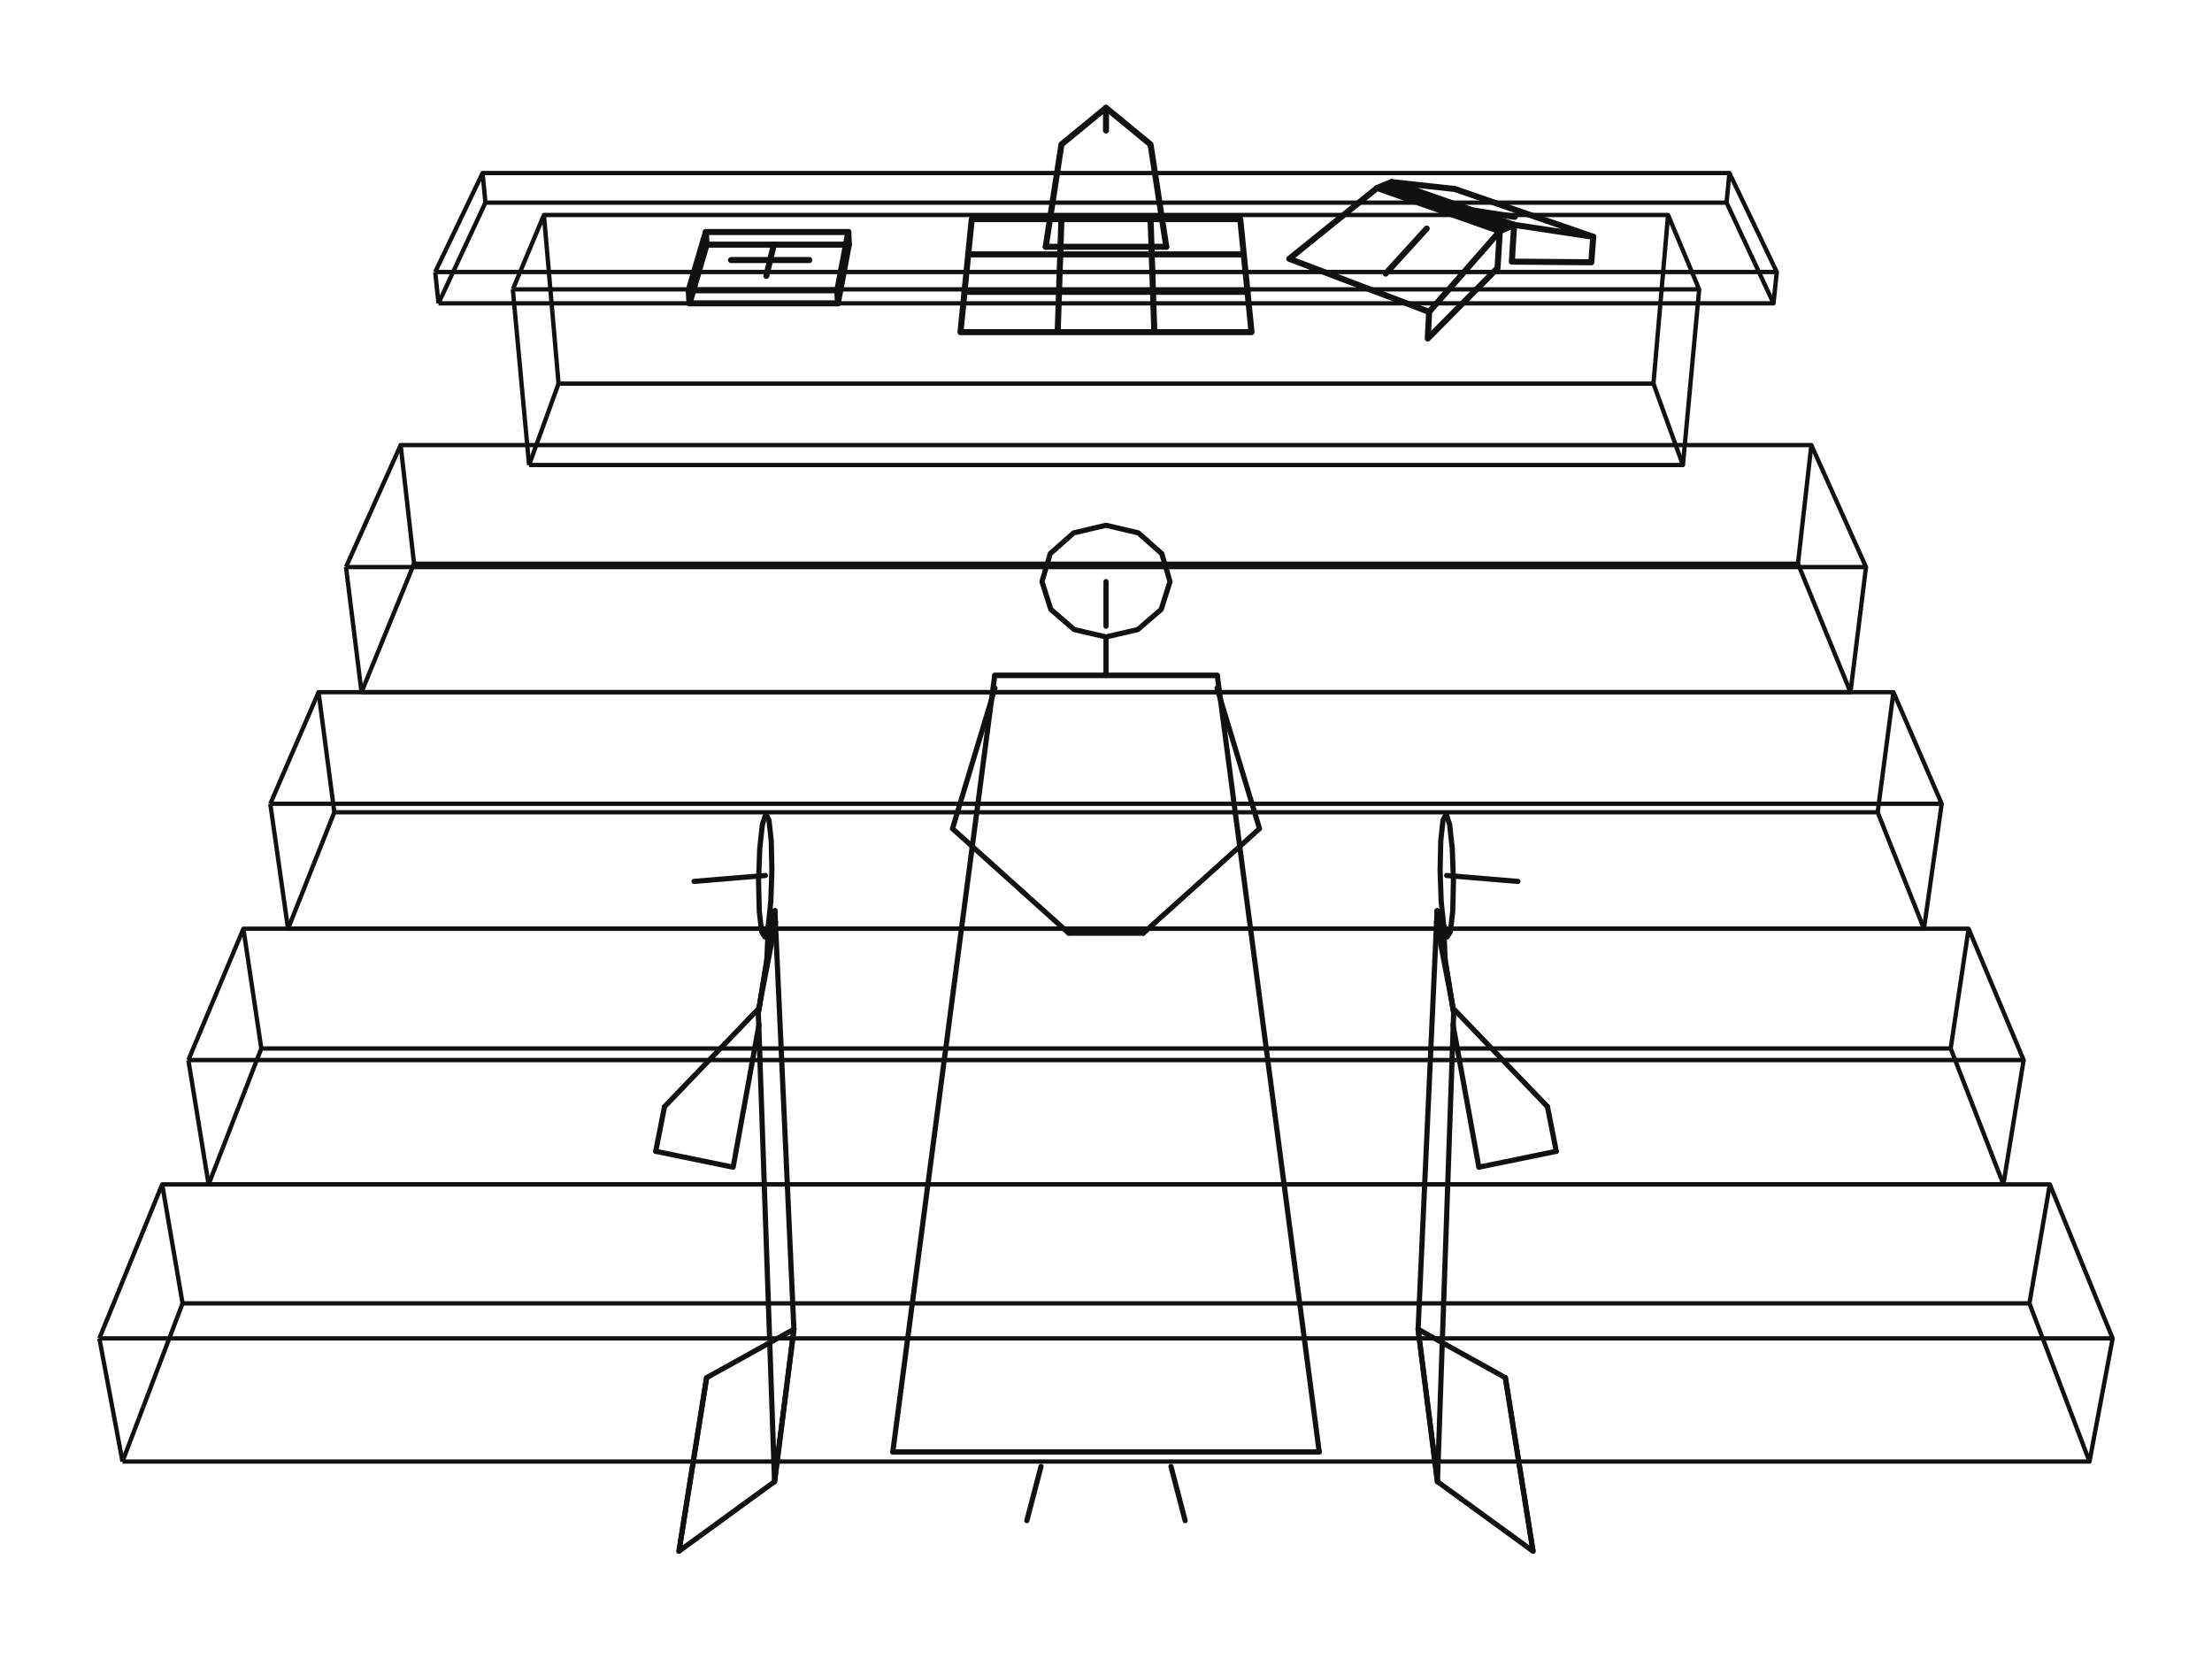
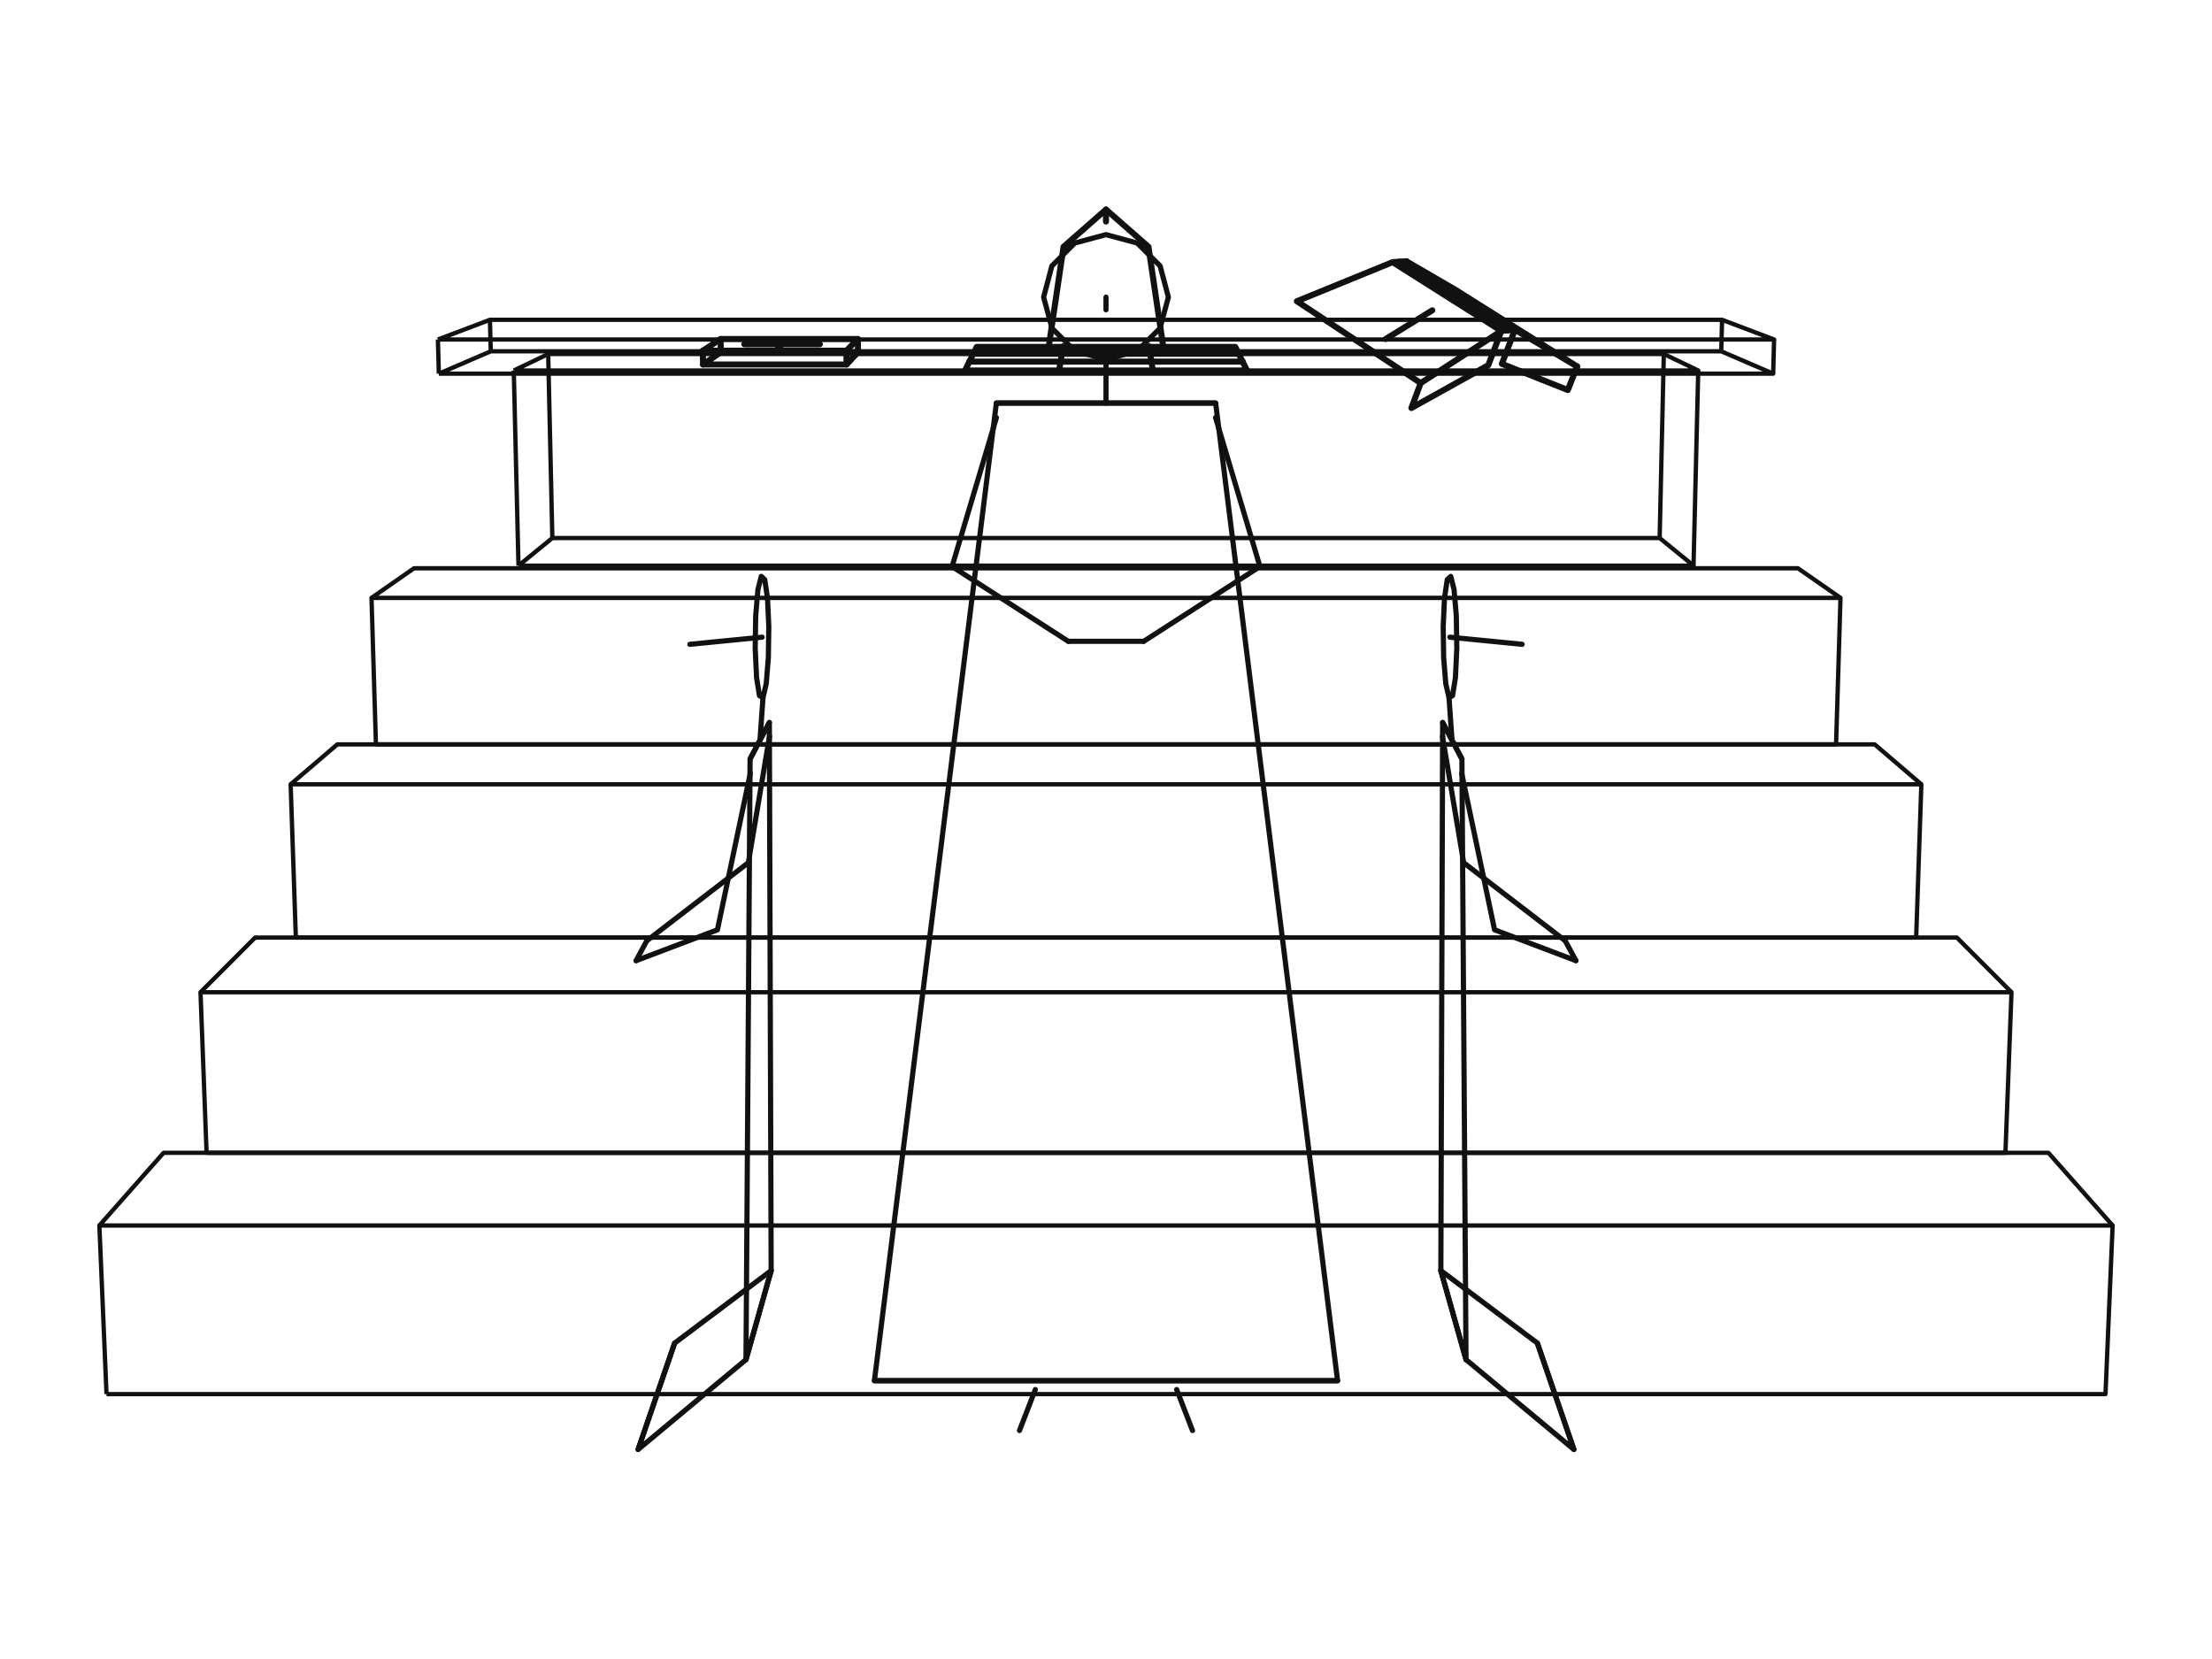
<svg xmlns="http://www.w3.org/2000/svg" width="1024" height="768" viewBox="0 0 1024 768">
  <rect width="100%" height="100%" fill="#ffffff" />
  <style>svg{background:#fff}.g{fill:none;stroke:#111;stroke-width:2.8;stroke-linejoin:round;stroke-linecap:round}.arch{fill:none;stroke:#111;stroke-width:2.0;stroke-linejoin:round}.fig{fill:none;stroke:#111;stroke-width:2.4;stroke-linejoin:round;stroke-linecap:round}</style>
  <g transform="translate(0,0)">
-     <path class="arch" d="M765.43,177.59 L772.20,99.52" />
-     <path class="arch" d="M258.57,177.59 L251.80,99.52" />
-     <path class="arch" d="M799.28,93.81 L800.59,80.11" />
-     <path class="arch" d="M224.72,93.81 L223.41,80.11" />
-     <path class="arch" d="M832.33,260.95 L838.53,206.05" />
-     <path class="arch" d="M191.67,260.95 L185.47,206.05" />
-     <path class="arch" d="M244.93,215.28 L779.07,215.28 L765.43,177.59 L258.57,177.59 L244.93,215.28" />
-     <path class="g" d="M392.96,113.25 L392.72,107.41" />
-     <path class="g" d="M327.10,113.25 L326.74,107.41" />
-     <path class="g" d="M484.09,114.25 L539.91,114.25" />
-     <path class="g" d="M448.20,117.76 L575.80,117.76" />
-     <path class="arch" d="M237.40,133.95 L786.60,133.95 L772.20,99.52 L251.80,99.52 L237.40,133.95" />
-     <path class="arch" d="M202.99,140.42 L821.01,140.42 L799.28,93.81 L224.72,93.81 L202.99,140.42" />
-     <path class="g" d="M484.09,114.25 L491.38,66.86 L512.00,49.91 L532.62,66.86 L539.91,114.25" />
-     <path class="g" d="M737.56,109.61 L700.94,104.09 L644.17,84.28 L673.43,87.48 L737.56,109.61" />
-     <path class="g" d="M637.48,87.03 L644.17,84.28" />
-     <path class="g" d="M701.21,100.40 L680.44,97.20" />
-     <path class="arch" d="M167.36,320.43 L856.64,320.43 L832.33,260.95 L191.67,260.95 L167.36,320.43" />
-     <path class="arch" d="M201.48,125.91 L822.52,125.91 L800.59,80.11 L223.41,80.11 L201.48,125.91" />
-     <path class="arch" d="M244.93,215.28 L237.40,133.95" />
-     <path class="arch" d="M779.07,215.28 L786.60,133.95" />
-     <path class="g" d="M489.64,153.52 L491.37,101.21" />
-     <path class="g" d="M534.36,153.52 L532.63,101.21" />
-     <path class="g" d="M354.75,127.72 L358.26,113.20" />
-     <path class="g" d="M338.39,120.38 L374.67,120.38" />
-     <path class="g" d="M319.20,140.42 L387.87,140.42 L392.96,113.25 L327.10,113.25 L319.20,140.42" />
-     <path class="g" d="M318.81,134.39 L387.62,134.39 L392.72,107.41 L326.74,107.41 L318.81,134.39" />
-     <path class="g" d="M512.00,49.91 L512.00,60.40" />
-     <path class="g" d="M737.56,109.61 L736.67,121.42 L699.87,121.11 L700.94,104.09" />
-     <path class="g" d="M444.64,153.77 L579.36,153.77 L574.15,101.44 L449.85,101.44 L444.64,153.77" />
-     <path class="g" d="M697.63,105.56 L640.83,85.65" />
-     <path class="g" d="M446.47,135.10 L577.53,135.10" />
-     <path class="arch" d="M869.23,376.03 L876.53,320.43" />
-     <path class="arch" d="M154.77,376.03 L147.47,320.43" />
-     <path class="arch" d="M160.17,262.51 L863.83,262.51 L838.53,206.05 L185.47,206.05 L160.17,262.51" />
-     <path class="g" d="M319.20,140.42 L318.81,134.39" />
-     <path class="g" d="M387.87,140.42 L387.62,134.39" />
-     <path class="g" d="M641.48,126.65 L660.47,105.80" />
-     <path class="arch" d="M202.99,140.42 L201.48,125.91" />
-     <path class="arch" d="M821.01,140.42 L822.52,125.91" />
-     <path class="g" d="M694.30,107.03 L700.94,104.09" />
-     <path class="g" d="M661.58,144.39 L694.30,107.03 L637.48,87.03 L596.85,119.80 L661.58,144.39" />
-     <path class="arch" d="M167.36,320.43 L160.17,262.51" />
-     <path class="arch" d="M856.64,320.43 L863.83,262.51" />
-     <path class="g" d="M661.58,144.39 L660.96,156.70 L693.26,124.11 L694.30,107.03" />
-     <path class="arch" d="M133.34,429.94 L890.66,429.94 L869.23,376.03 L154.77,376.03 L133.34,429.94" />
-     <path class="arch" d="M903.03,485.38 L911.32,429.94" />
-     <path class="arch" d="M120.97,485.38 L112.68,429.94" />
-     <path class="arch" d="M125.13,372.10 L898.87,372.10 L876.53,320.43 L147.47,320.43 L125.13,372.10" />
-     <path class="arch" d="M133.34,429.94 L125.13,372.10" />
-     <path class="arch" d="M890.66,429.94 L898.87,372.10" />
-     <path class="arch" d="M96.57,548.29 L927.43,548.29 L903.03,485.38 L120.97,485.38 L96.57,548.29" />
-     <path class="arch" d="M939.48,603.37 L948.92,548.29" />
-     <path class="arch" d="M84.52,603.37 L75.08,548.29" />
-     <path class="arch" d="M87.20,490.73 L936.80,490.73 L911.32,429.94 L112.68,429.94 L87.20,490.73" />
-     <path class="arch" d="M96.57,548.29 L87.20,490.73" />
-     <path class="arch" d="M927.43,548.29 L936.80,490.73" />
-     <path class="arch" d="M56.71,676.59 L967.29,676.59 L939.48,603.37 L84.52,603.37 L56.71,676.59" />
-     <path class="arch" d="M46.00,619.58 L978.00,619.58 L948.92,548.29 L75.08,548.29 L46.00,619.58" />
-     <path class="fig" d="M709.68,718.09 L696.89,637.78" />
-     <path class="fig" d="M327.11,637.78 L314.32,718.09" />
-     <path class="fig" d="M413.30,672.13 L610.70,672.13" />
-     <path class="fig" d="M665.44,685.89 L709.68,718.09 L696.89,637.78 L656.48,615.35" />
-     <path class="fig" d="M367.52,615.35 L327.11,637.78 L314.32,718.09 L358.56,685.89" />
-     <path class="fig" d="M665.44,685.89 L656.48,615.35" />
-     <path class="fig" d="M367.52,615.35 L358.56,685.89" />
-     <path class="arch" d="M56.71,676.59 L46.00,619.58" />
-     <path class="arch" d="M967.29,676.59 L978.00,619.58" />
-     <path class="fig" d="M481.92,678.84 L475.36,703.94" />
-     <path class="fig" d="M542.08,678.84 L548.64,703.94" />
-     <path class="fig" d="M664.98,426.83 L672.66,466.75 L716.37,512.32" />
-     <path class="fig" d="M359.02,426.83 L351.34,466.75 L307.63,512.32" />
-     <path class="fig" d="M358.72,421.58 L367.52,615.35 L358.56,685.89 L351.05,468.87 L358.72,421.58" />
-     <path class="fig" d="M720.45,532.98 L716.37,512.32" />
-     <path class="fig" d="M307.63,512.32 L303.55,532.98" />
-     <path class="fig" d="M672.95,468.87 L665.44,685.89 L656.48,615.35 L665.28,421.58 L672.95,468.87" />
-     <path class="fig" d="M460.49,312.65 L413.30,672.13 L610.70,672.13 L563.51,312.65 L460.49,312.65" />
-     <path class="fig" d="M672.95,468.87 L665.28,421.58" />
-     <path class="fig" d="M358.72,421.58 L351.05,468.87" />
-     <path class="fig" d="M669.02,444.64 L668.33,428.49" />
-     <path class="fig" d="M354.98,444.64 L355.67,428.49" />
-     <path class="fig" d="M672.62,474.29 L684.61,540.33 L720.45,532.98" />
-     <path class="fig" d="M351.38,474.29 L339.39,540.33 L303.55,532.98" />
-     <path class="fig" d="M666.97,389.26 L668.00,379.73 L669.49,376.88 L671.07,381.65 L672.30,392.94 L672.84,407.73 L672.51,421.86 L671.42,431.38 L669.89,433.74 L668.33,428.49 L667.16,417.22 L666.67,402.92 L666.97,389.26" />
-     <path class="fig" d="M669.69,405.28 L702.69,408.03" />
-     <path class="fig" d="M354.31,405.28 L321.31,408.03" />
-     <path class="fig" d="M351.49,421.86 L351.16,407.73 L351.70,392.94 L352.93,381.65 L354.51,376.88 L356.00,379.73 L357.03,389.26 L357.33,402.92 L356.84,417.22 L355.67,428.49 L354.11,433.74 L352.58,431.38 L351.49,421.86" />
-     <path class="fig" d="M460.60,318.54 L440.93,383.60 L494.75,431.99" />
-     <path class="fig" d="M563.40,318.54 L583.07,383.60 L529.25,431.99" />
-     <path class="fig" d="M460.49,312.65 L563.51,312.65" />
-     <path class="fig" d="M512.00,312.65 L512.00,294.85" />
-     <path class="fig" d="M494.75,431.99 L529.25,431.99" />
-     <path class="fig" d="M541.64,269.24 L537.79,256.26 L526.94,246.68 L512.00,243.16 L497.06,246.68 L486.21,256.26 L482.36,269.24 L486.45,282.10 L497.29,291.45 L512.00,294.85 L526.71,291.45 L537.55,282.10 L541.64,269.24" />
-     <path class="fig" d="M512.00,269.24 L512.00,289.89" />
+     <path class="arch" d="M796.82,162.63 L797.19,148.04" />
+     <path class="arch" d="M227.18,162.63 L226.81,148.04" />
+     <path class="g" d="M397.20,163.04 L397.13,156.95" />
+     <path class="g" d="M333.69,163.04 L333.59,156.95" />
+     <path class="g" d="M485.09,163.25 L538.91,163.25" />
+     <path class="arch" d="M768.30,249.07 L770.23,163.88" />
+     <path class="arch" d="M255.70,249.07 L253.77,163.88" />
+     <path class="g" d="M485.09,163.25 L492.34,114.25 L512.00,97.00 L531.66,114.25 L538.91,163.25" />
+     <path class="g" d="M450.44,163.79 L573.56,163.79" />
+     <path class="g" d="M512.00,97.00 L512.00,102.57" />
+     <path class="g" d="M730.10,169.64 L701.32,152.63 L651.06,120.95 L673.60,134.06 L730.10,169.64" />
+     <path class="g" d="M698.41,151.85 L682.04,142.13" />
+     <path class="g" d="M644.70,121.35 L651.06,120.95" />
+     <path class="g" d="M490.33,171.27 L492.13,160.35" />
+     <path class="g" d="M533.67,171.27 L531.87,160.35" />
+     <path class="g" d="M360.21,160.81 L363.85,157.91" />
+     <path class="g" d="M344.56,159.34 L379.54,159.34" />
+     <path class="g" d="M730.10,169.64 L725.80,180.56 L695.26,168.44 L701.32,152.63" />
+     <path class="g" d="M325.46,168.73 L391.90,168.73 L397.20,163.04 L333.69,163.04 L325.46,168.73" />
+     <path class="g" d="M325.35,162.35 L391.83,162.35 L397.13,156.95 L333.59,156.95 L325.35,162.35" />
+     <path class="g" d="M446.72,171.53 L577.28,171.53 L571.85,160.59 L452.15,160.59 L446.72,171.53" />
+     <path class="g" d="M698.17,152.92 L647.89,121.15" />
+     <path class="arch" d="M240.02,261.86 L783.98,261.86 L768.30,249.07 L255.70,249.07 L240.02,261.86" />
+     <path class="g" d="M448.64,167.41 L575.36,167.41" />
+     <path class="arch" d="M237.84,171.53 L786.16,171.53 L770.23,163.88 L253.77,163.88 L237.84,171.53" />
+     <path class="arch" d="M203.15,172.98 L820.85,172.98 L796.82,162.63 L227.18,162.63 L203.15,172.98" />
+     <path class="g" d="M641.44,156.94 L663.05,143.66" />
+     <path class="g" d="M325.46,168.73 L325.35,162.35" />
+     <path class="g" d="M391.90,168.73 L391.83,162.35" />
+     <path class="arch" d="M202.72,157.17 L821.28,157.17 L797.19,148.04 L226.81,148.04 L202.72,157.17" />
+     <path class="g" d="M695.02,153.20 L701.32,152.63" />
+     <path class="g" d="M657.68,177.33 L695.02,153.20 L644.70,121.35 L600.36,139.45 L657.68,177.33" />
+     <path class="g" d="M657.68,177.33 L653.38,188.87 L688.96,169.08 L695.02,153.20" />
+     <path class="arch" d="M240.02,261.86 L237.84,171.53" />
+     <path class="arch" d="M783.98,261.86 L786.16,171.53" />
+     <path class="arch" d="M203.15,172.98 L202.72,157.17" />
+     <path class="arch" d="M820.85,172.98 L821.28,157.17" />
+     <path class="arch" d="M171.98,276.78 L191.67,263.07 L832.33,263.07 L852.02,276.78" />
+     <path class="arch" d="M174.03,344.59 L849.97,344.59 L852.02,276.78 L171.98,276.78 L174.03,344.59" />
+     <path class="arch" d="M134.55,363.09 L156.17,344.59 L867.83,344.59 L889.45,363.09" />
+     <path class="arch" d="M136.95,434.02 L887.05,434.02 L889.45,363.09 L134.55,363.09 L136.95,434.02" />
+     <path class="arch" d="M92.82,459.34 L118.12,434.02 L905.88,434.02 L931.18,459.34" />
+     <path class="arch" d="M95.63,533.67 L928.37,533.67 L931.18,459.34 L92.82,459.34 L95.63,533.67" />
+     <path class="arch" d="M46.00,567.32 L75.73,533.67 L948.27,533.67 L978.00,567.32" />
+     <path class="fig" d="M667.76,340.84 L677.56,399.35 L724.58,435.51" />
+     <path class="fig" d="M356.24,340.84 L346.44,399.35 L299.42,435.51" />
+     <path class="fig" d="M728.60,671.00 L711.69,621.76" />
+     <path class="fig" d="M312.31,621.76 L295.40,671.00" />
+     <path class="fig" d="M404.79,639.18 L619.21,639.18" />
+     <path class="fig" d="M678.66,629.40 L728.60,671.00 L711.69,621.76 L667.01,588.20" />
+     <path class="fig" d="M356.99,588.20 L312.31,621.76 L295.40,671.00 L345.34,629.40" />
+     <path class="arch" d="M49.31,645.38 L974.69,645.38 L978.00,567.32 L46.00,567.32 L49.31,645.38" />
+     <path class="fig" d="M678.66,629.40 L667.01,588.20" />
+     <path class="fig" d="M356.99,588.20 L345.34,629.40" />
+     <path class="fig" d="M356.15,334.47 L356.99,588.20 L345.34,629.40 L347.24,351.33 L356.15,334.47" />
+     <path class="fig" d="M479.29,643.26 L471.95,662.23" />
+     <path class="fig" d="M544.71,643.26 L552.05,662.23" />
+     <path class="fig" d="M729.53,444.71 L724.58,435.51" />
+     <path class="fig" d="M299.42,435.51 L294.47,444.71" />
+     <path class="fig" d="M676.76,351.33 L678.66,629.40 L667.01,588.20 L667.85,334.47 L676.76,351.33" />
+     <path class="fig" d="M461.25,186.59 L404.79,639.18 L619.21,639.18 L562.75,186.59 L461.25,186.59" />
+     <path class="fig" d="M676.76,351.33 L667.85,334.47" />
+     <path class="fig" d="M356.15,334.47 L347.24,351.33" />
+     <path class="fig" d="M672.18,342.66 L670.79,322.98" />
+     <path class="fig" d="M351.82,342.66 L353.21,322.98" />
+     <path class="fig" d="M668.10,290.02 L668.70,276.85 L669.97,268.34 L671.59,266.83 L673.13,272.92 L674.17,285.12 L674.40,300.12 L673.76,313.68 L672.43,322.02 L670.79,322.98 L669.29,316.50 L668.31,304.47 L668.10,290.02" />
+     <path class="fig" d="M671.19,294.97 L704.64,298.27" />
+     <path class="fig" d="M352.81,294.97 L319.36,298.27" />
+     <path class="fig" d="M349.60,300.12 L349.83,285.12 L350.87,272.92 L352.41,266.83 L354.03,268.34 L355.30,276.85 L355.90,290.02 L355.69,304.47 L354.71,316.50 L353.21,322.98 L351.57,322.02 L350.24,313.68 L349.60,300.12" />
+     <path class="fig" d="M461.25,186.59 L562.75,186.59" />
+     <path class="fig" d="M512.00,186.59 L512.00,166.35" />
+     <path class="fig" d="M540.88,137.56 L537.05,123.11 L526.47,112.51 L512.00,108.62 L497.53,112.51 L486.95,123.11 L483.12,137.56 L487.02,151.98 L497.59,162.50 L512.00,166.35 L526.41,162.50 L536.98,151.98 L540.88,137.56" />
+     <path class="fig" d="M676.67,358.05 L691.88,430.44 L729.53,444.71" />
+     <path class="fig" d="M347.33,358.05 L332.12,430.44 L294.47,444.71" />
+     <path class="fig" d="M461.28,193.32 L440.74,262.26 L494.54,296.89" />
+     <path class="fig" d="M562.72,193.32 L583.26,262.26 L529.46,296.89" />
+     <path class="fig" d="M512.00,137.56 L512.00,143.40" />
+     <path class="fig" d="M494.54,296.89 L529.46,296.89" />
  </g>
</svg>
